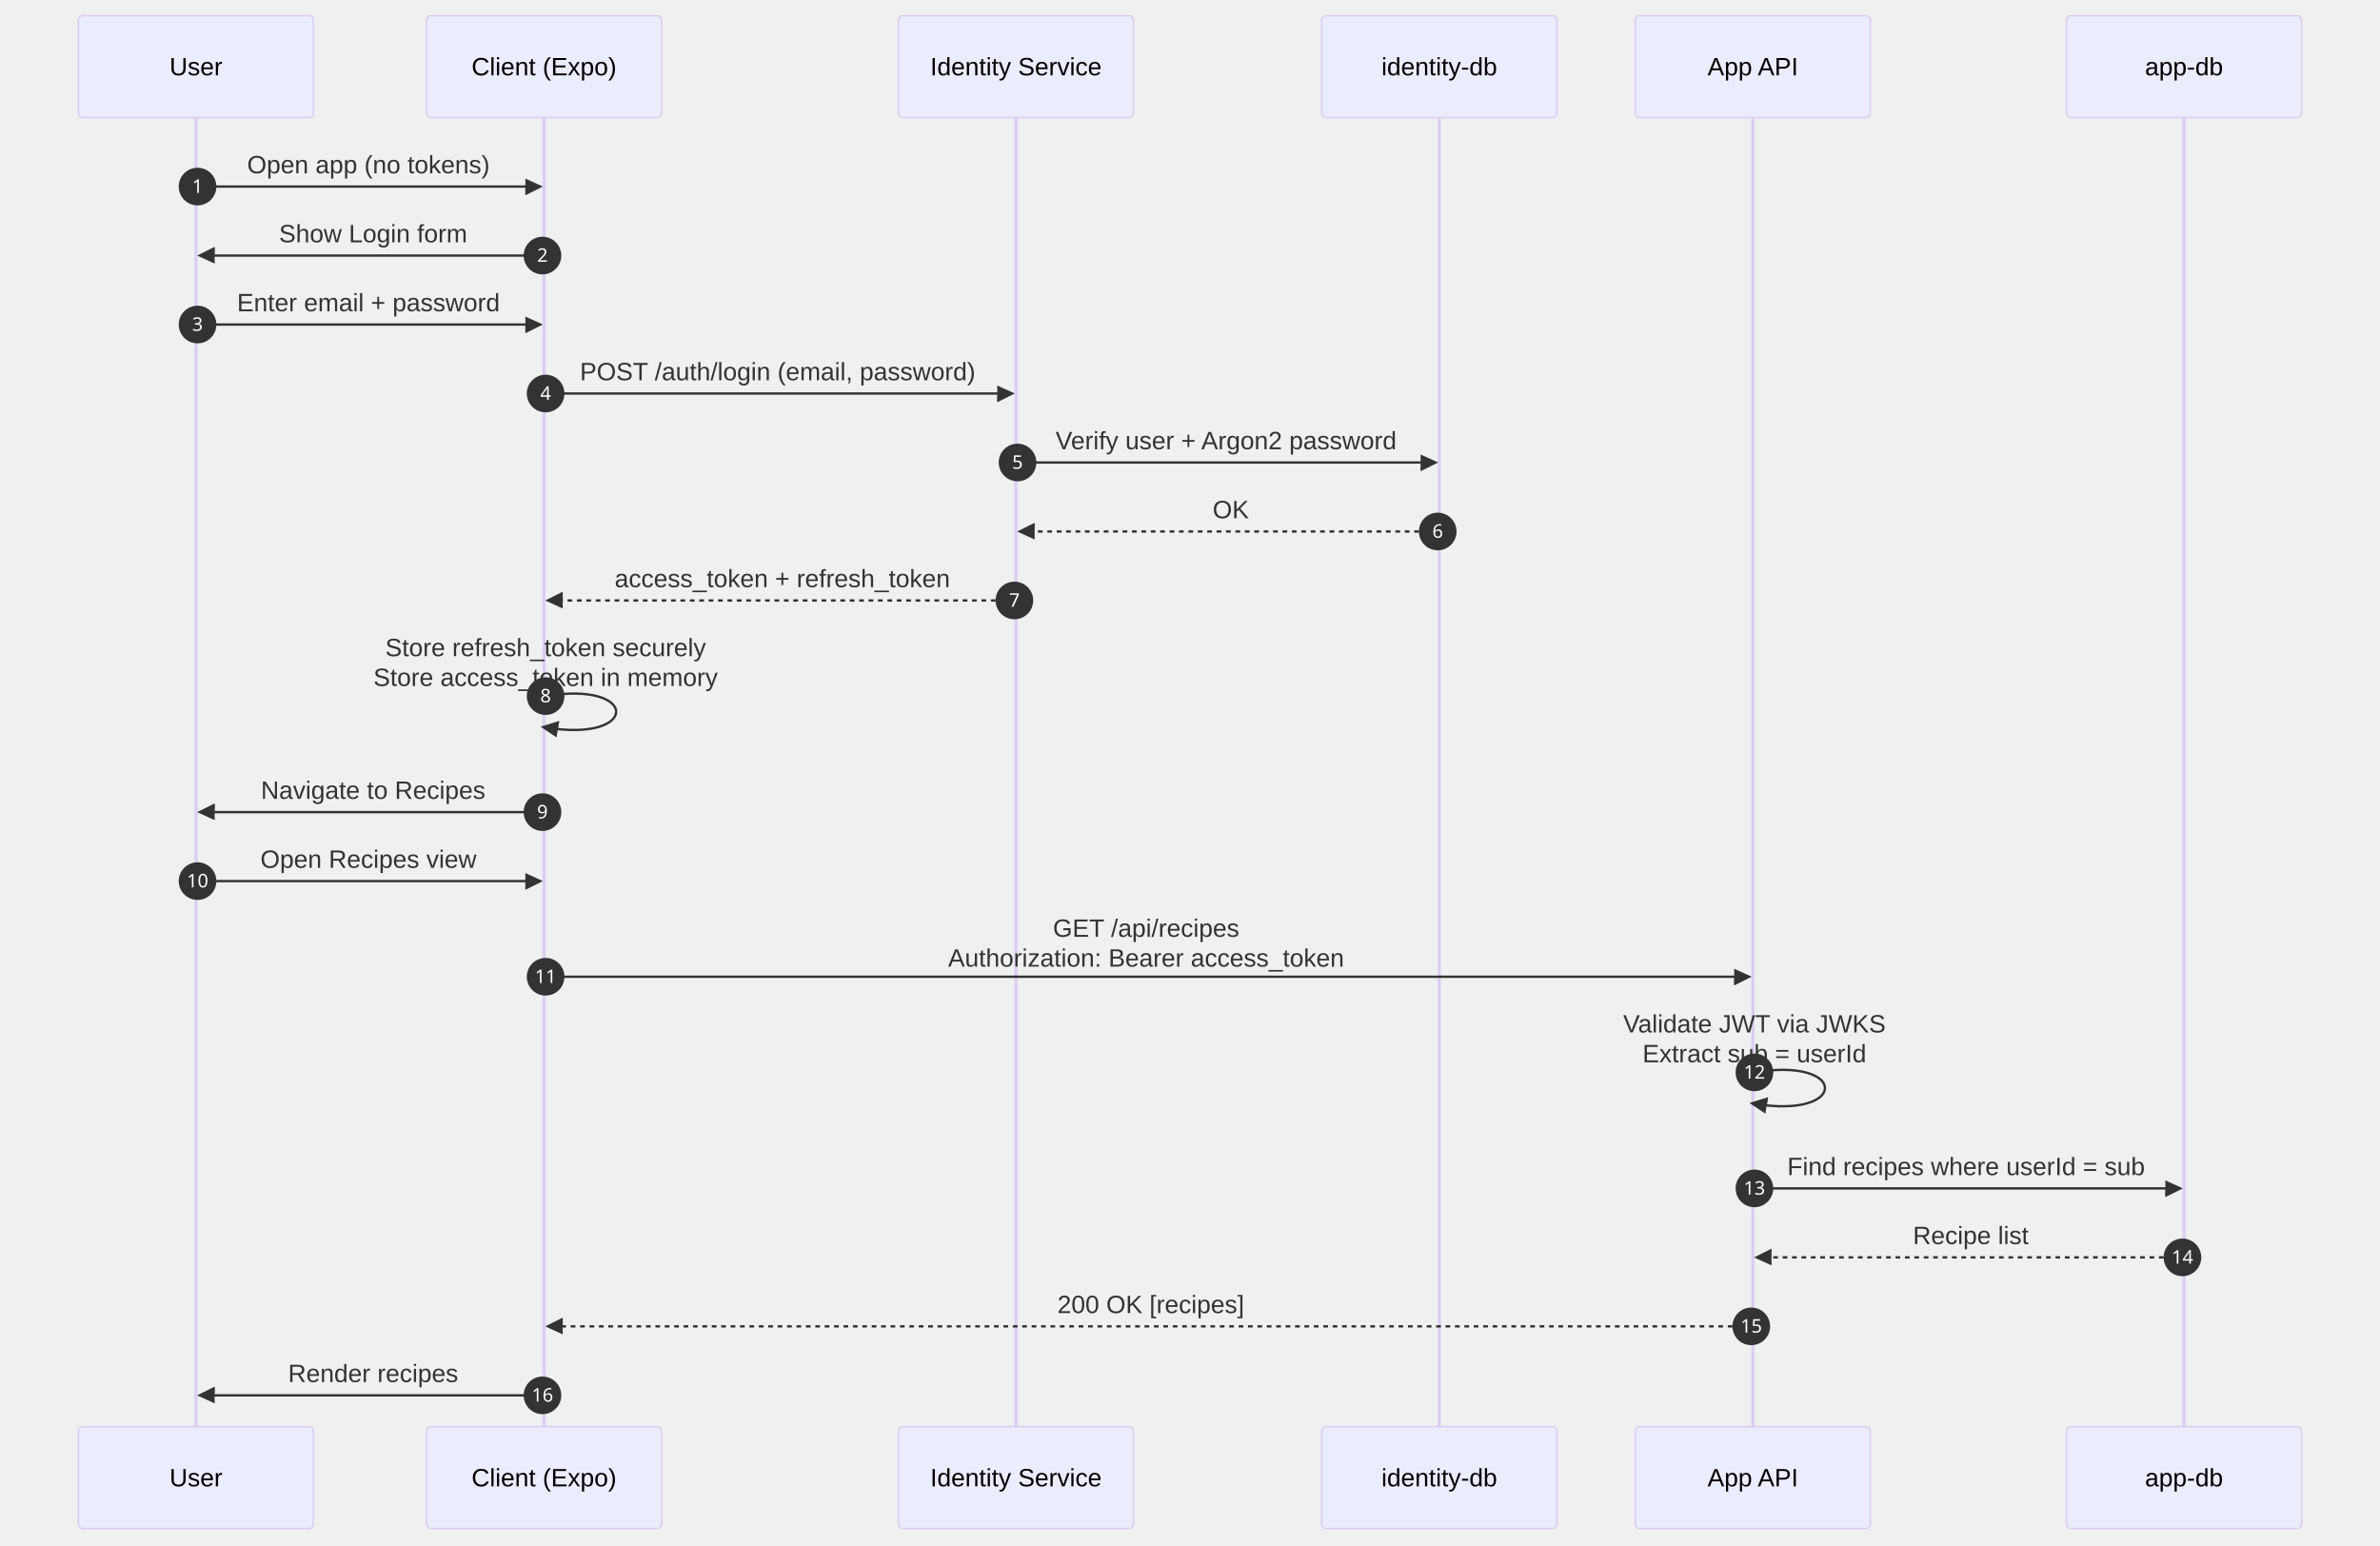
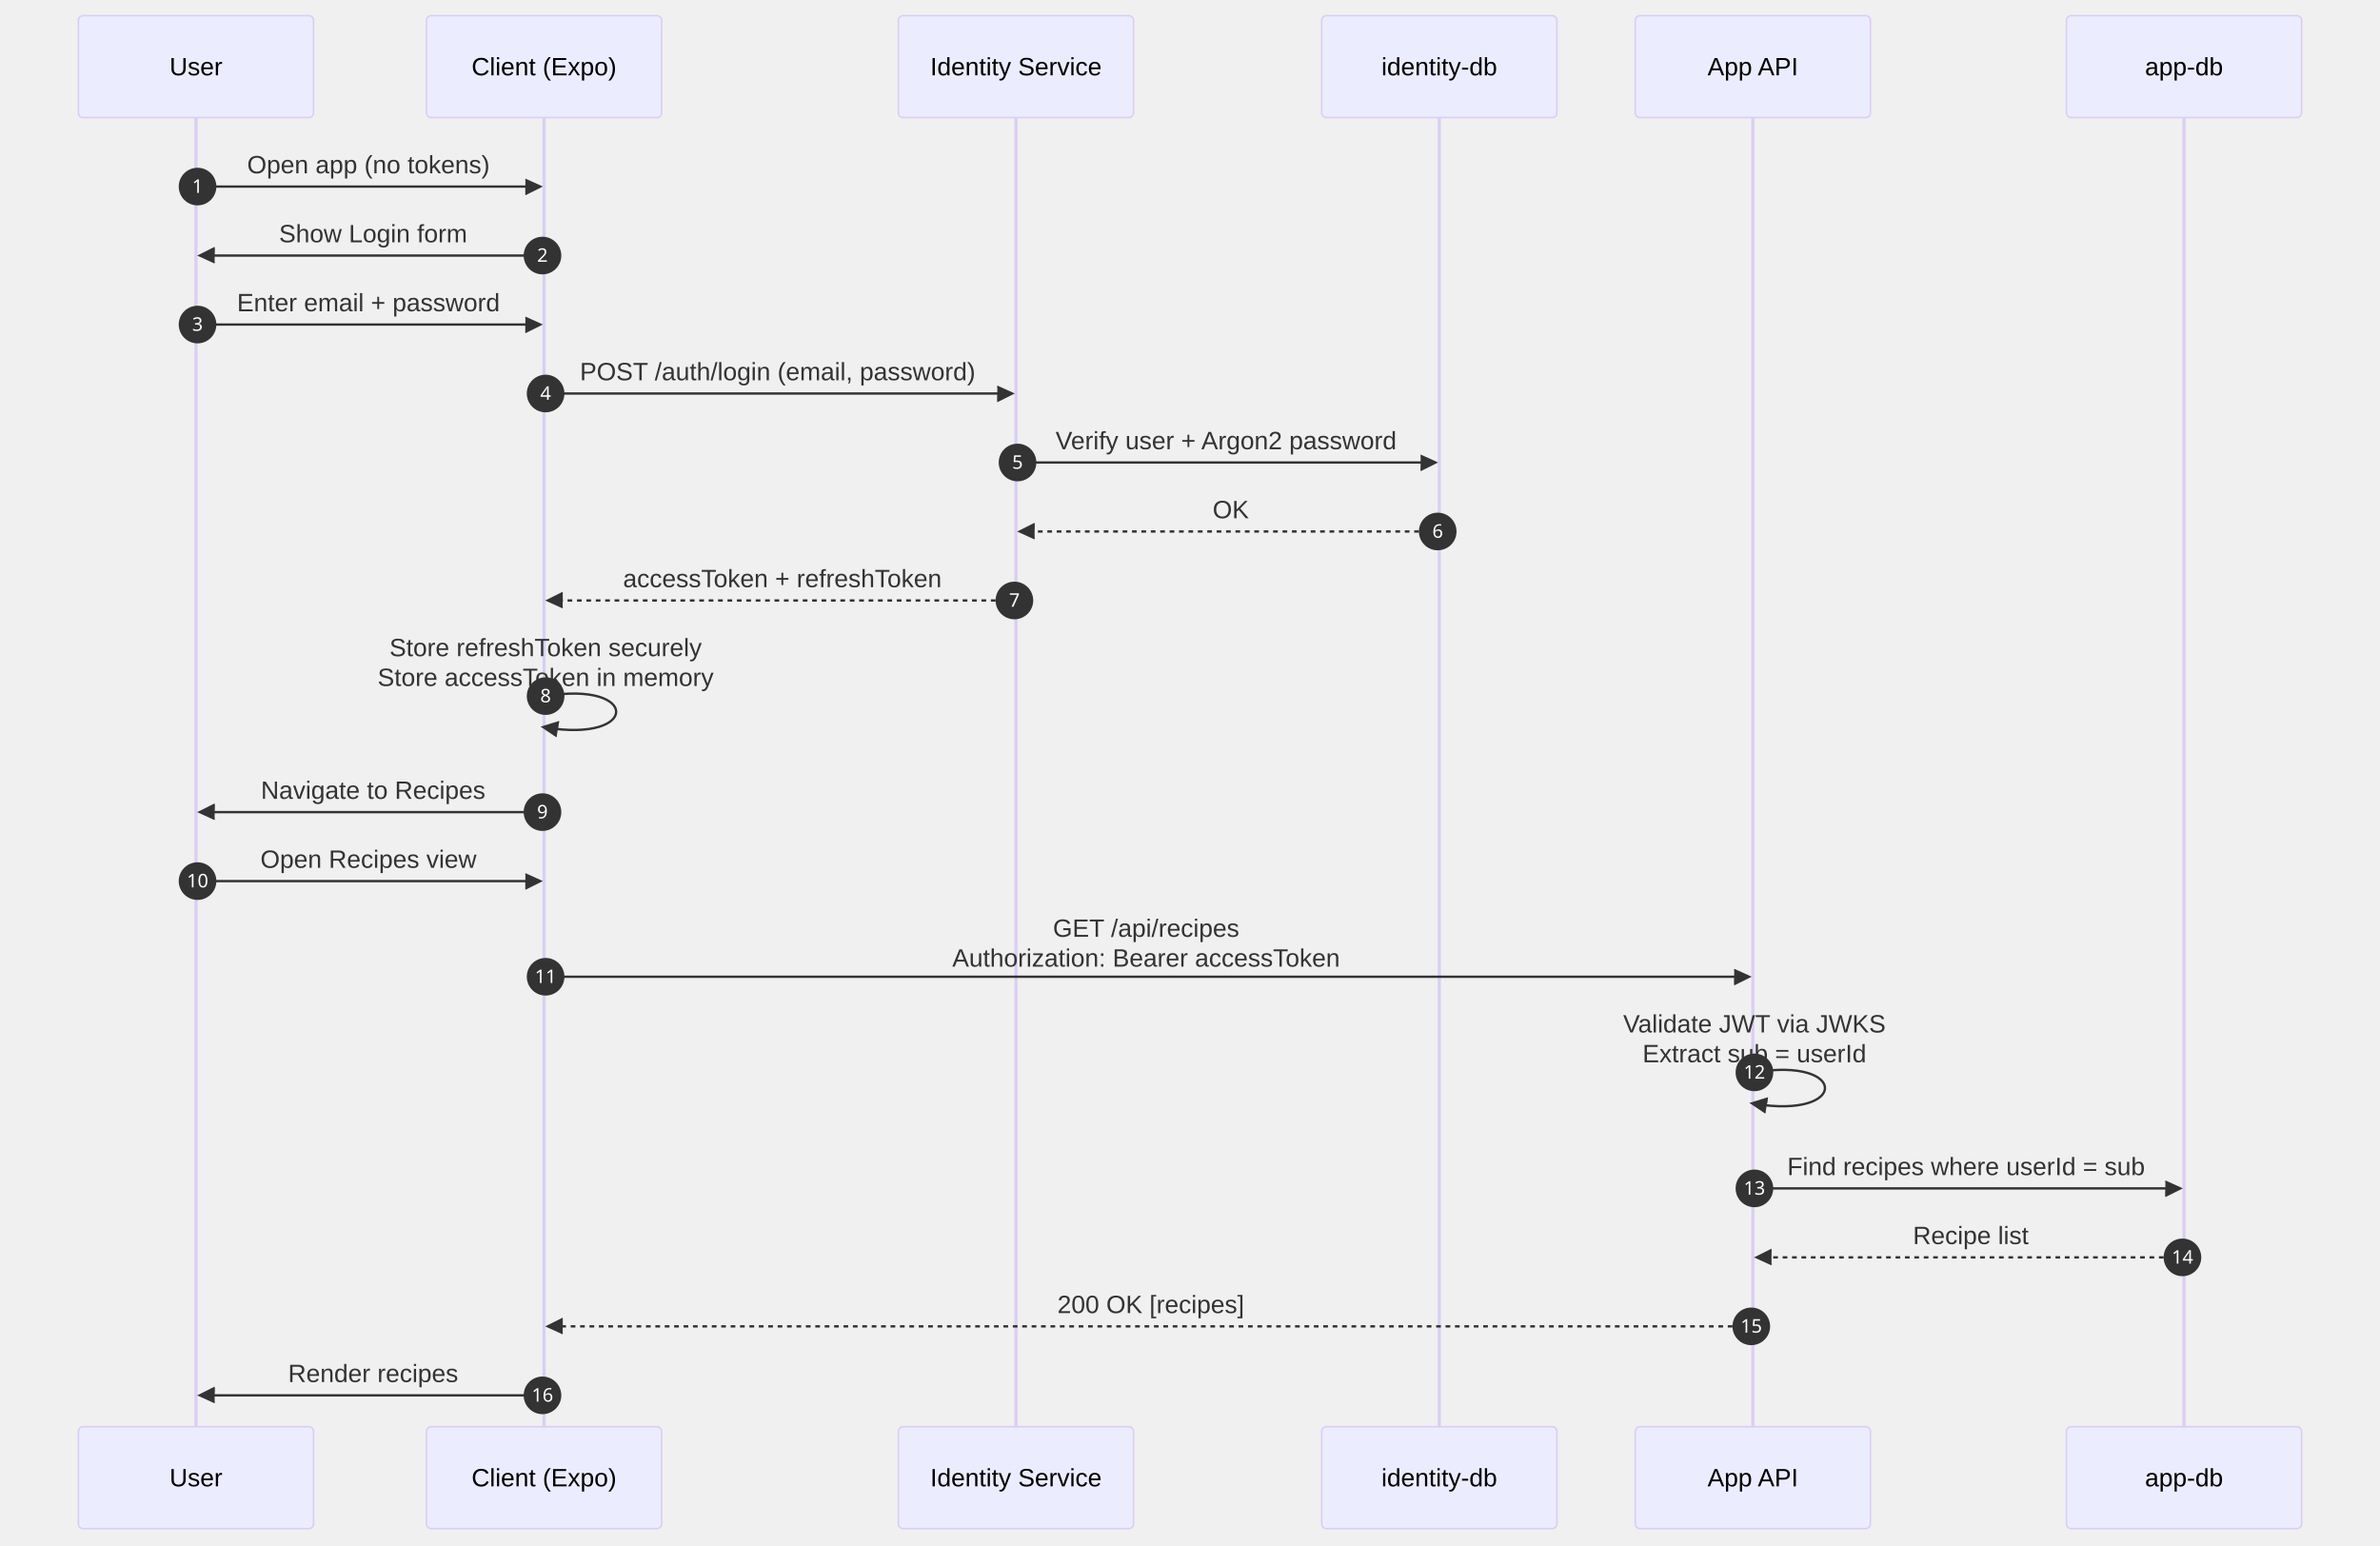
<svg xmlns="http://www.w3.org/2000/svg" id="my-svg" width="100%" style="max-width: 1518px; background-color: white;" viewBox="-50 -10 1518 986" role="graphics-document document" aria-roledescription="sequence">
  <g>
    <rect x="1268" y="900" fill="#eaeaea" stroke="#666" width="150" height="65" name="APPDB" rx="3" ry="3" class="actor actor-bottom" />
    <text x="1343" y="932.5" dominant-baseline="central" alignment-baseline="central" class="actor actor-box" style="text-anchor: middle; font-size: 16px; font-weight: 400;">
      <tspan x="1343" dy="0">app-db</tspan>
    </text>
  </g>
  <g>
    <rect x="993" y="900" fill="#eaeaea" stroke="#666" width="150" height="65" name="API" rx="3" ry="3" class="actor actor-bottom" />
    <text x="1068" y="932.5" dominant-baseline="central" alignment-baseline="central" class="actor actor-box" style="text-anchor: middle; font-size: 16px; font-weight: 400;">
      <tspan x="1068" dy="0">App API</tspan>
    </text>
  </g>
  <g>
    <rect x="793" y="900" fill="#eaeaea" stroke="#666" width="150" height="65" name="IDDB" rx="3" ry="3" class="actor actor-bottom" />
    <text x="868" y="932.5" dominant-baseline="central" alignment-baseline="central" class="actor actor-box" style="text-anchor: middle; font-size: 16px; font-weight: 400;">
      <tspan x="868" dy="0">identity-db</tspan>
    </text>
  </g>
  <g>
    <rect x="523" y="900" fill="#eaeaea" stroke="#666" width="150" height="65" name="ID" rx="3" ry="3" class="actor actor-bottom" />
    <text x="598" y="932.5" dominant-baseline="central" alignment-baseline="central" class="actor actor-box" style="text-anchor: middle; font-size: 16px; font-weight: 400;">
      <tspan x="598" dy="0">Identity Service</tspan>
    </text>
  </g>
  <g>
    <rect x="222" y="900" fill="#eaeaea" stroke="#666" width="150" height="65" name="C" rx="3" ry="3" class="actor actor-bottom" />
    <text x="297" y="932.5" dominant-baseline="central" alignment-baseline="central" class="actor actor-box" style="text-anchor: middle; font-size: 16px; font-weight: 400;">
      <tspan x="297" dy="0">Client (Expo)</tspan>
    </text>
  </g>
  <g>
    <rect x="0" y="900" fill="#eaeaea" stroke="#666" width="150" height="65" name="U" rx="3" ry="3" class="actor actor-bottom" />
    <text x="75" y="932.5" dominant-baseline="central" alignment-baseline="central" class="actor actor-box" style="text-anchor: middle; font-size: 16px; font-weight: 400;">
      <tspan x="75" dy="0">User</tspan>
    </text>
  </g>
  <g>
    <line id="actor5" x1="1343" y1="65" x2="1343" y2="900" class="actor-line 200" stroke-width="0.5px" stroke="#999" name="APPDB" />
    <g id="root-5">
      <rect x="1268" y="0" fill="#eaeaea" stroke="#666" width="150" height="65" name="APPDB" rx="3" ry="3" class="actor actor-top" />
      <text x="1343" y="32.5" dominant-baseline="central" alignment-baseline="central" class="actor actor-box" style="text-anchor: middle; font-size: 16px; font-weight: 400;">
        <tspan x="1343" dy="0">app-db</tspan>
      </text>
    </g>
  </g>
  <g>
    <line id="actor4" x1="1068" y1="65" x2="1068" y2="900" class="actor-line 200" stroke-width="0.5px" stroke="#999" name="API" />
    <g id="root-4">
      <rect x="993" y="0" fill="#eaeaea" stroke="#666" width="150" height="65" name="API" rx="3" ry="3" class="actor actor-top" />
      <text x="1068" y="32.5" dominant-baseline="central" alignment-baseline="central" class="actor actor-box" style="text-anchor: middle; font-size: 16px; font-weight: 400;">
        <tspan x="1068" dy="0">App API</tspan>
      </text>
    </g>
  </g>
  <g>
    <line id="actor3" x1="868" y1="65" x2="868" y2="900" class="actor-line 200" stroke-width="0.5px" stroke="#999" name="IDDB" />
    <g id="root-3">
      <rect x="793" y="0" fill="#eaeaea" stroke="#666" width="150" height="65" name="IDDB" rx="3" ry="3" class="actor actor-top" />
      <text x="868" y="32.5" dominant-baseline="central" alignment-baseline="central" class="actor actor-box" style="text-anchor: middle; font-size: 16px; font-weight: 400;">
        <tspan x="868" dy="0">identity-db</tspan>
      </text>
    </g>
  </g>
  <g>
    <line id="actor2" x1="598" y1="65" x2="598" y2="900" class="actor-line 200" stroke-width="0.5px" stroke="#999" name="ID" />
    <g id="root-2">
      <rect x="523" y="0" fill="#eaeaea" stroke="#666" width="150" height="65" name="ID" rx="3" ry="3" class="actor actor-top" />
      <text x="598" y="32.5" dominant-baseline="central" alignment-baseline="central" class="actor actor-box" style="text-anchor: middle; font-size: 16px; font-weight: 400;">
        <tspan x="598" dy="0">Identity Service</tspan>
      </text>
    </g>
  </g>
  <g>
    <line id="actor1" x1="297" y1="65" x2="297" y2="900" class="actor-line 200" stroke-width="0.5px" stroke="#999" name="C" />
    <g id="root-1">
      <rect x="222" y="0" fill="#eaeaea" stroke="#666" width="150" height="65" name="C" rx="3" ry="3" class="actor actor-top" />
      <text x="297" y="32.5" dominant-baseline="central" alignment-baseline="central" class="actor actor-box" style="text-anchor: middle; font-size: 16px; font-weight: 400;">
        <tspan x="297" dy="0">Client (Expo)</tspan>
      </text>
    </g>
  </g>
  <g>
    <line id="actor0" x1="75" y1="65" x2="75" y2="900" class="actor-line 200" stroke-width="0.5px" stroke="#999" name="U" />
    <g id="root-0">
      <rect x="0" y="0" fill="#eaeaea" stroke="#666" width="150" height="65" name="U" rx="3" ry="3" class="actor actor-top" />
      <text x="75" y="32.5" dominant-baseline="central" alignment-baseline="central" class="actor actor-box" style="text-anchor: middle; font-size: 16px; font-weight: 400;">
        <tspan x="75" dy="0">User</tspan>
      </text>
    </g>
  </g>
  <style>#my-svg{font-family:"trebuchet ms",verdana,arial,sans-serif;font-size:16px;fill:#333;}@keyframes edge-animation-frame{from{stroke-dashoffset:0;}}@keyframes dash{to{stroke-dashoffset:0;}}#my-svg .edge-animation-slow{stroke-dasharray:9,5!important;stroke-dashoffset:900;animation:dash 50s linear infinite;stroke-linecap:round;}#my-svg .edge-animation-fast{stroke-dasharray:9,5!important;stroke-dashoffset:900;animation:dash 20s linear infinite;stroke-linecap:round;}#my-svg .error-icon{fill:#552222;}#my-svg .error-text{fill:#552222;stroke:#552222;}#my-svg .edge-thickness-normal{stroke-width:1px;}#my-svg .edge-thickness-thick{stroke-width:3.5px;}#my-svg .edge-pattern-solid{stroke-dasharray:0;}#my-svg .edge-thickness-invisible{stroke-width:0;fill:none;}#my-svg .edge-pattern-dashed{stroke-dasharray:3;}#my-svg .edge-pattern-dotted{stroke-dasharray:2;}#my-svg .marker{fill:#333333;stroke:#333333;}#my-svg .marker.cross{stroke:#333333;}#my-svg svg{font-family:"trebuchet ms",verdana,arial,sans-serif;font-size:16px;}#my-svg p{margin:0;}#my-svg .actor{stroke:hsl(259.626, 59.777%, 87.902%);fill:#ECECFF;}#my-svg text.actor&gt;tspan{fill:black;stroke:none;}#my-svg .actor-line{stroke:hsl(259.626, 59.777%, 87.902%);}#my-svg .innerArc{stroke-width:1.5;stroke-dasharray:none;}#my-svg .messageLine0{stroke-width:1.5;stroke-dasharray:none;stroke:#333;}#my-svg .messageLine1{stroke-width:1.5;stroke-dasharray:2,2;stroke:#333;}#my-svg #arrowhead path{fill:#333;stroke:#333;}#my-svg .sequenceNumber{fill:white;}#my-svg #sequencenumber{fill:#333;}#my-svg #crosshead path{fill:#333;stroke:#333;}#my-svg .messageText{fill:#333;stroke:none;}#my-svg .labelBox{stroke:hsl(259.626, 59.777%, 87.902%);fill:#ECECFF;}#my-svg .labelText,#my-svg .labelText&gt;tspan{fill:black;stroke:none;}#my-svg .loopText,#my-svg .loopText&gt;tspan{fill:black;stroke:none;}#my-svg .loopLine{stroke-width:2px;stroke-dasharray:2,2;stroke:hsl(259.626, 59.777%, 87.902%);fill:hsl(259.626, 59.777%, 87.902%);}#my-svg .note{stroke:#aaaa33;fill:#fff5ad;}#my-svg .noteText,#my-svg .noteText&gt;tspan{fill:black;stroke:none;}#my-svg .activation0{fill:#f4f4f4;stroke:#666;}#my-svg .activation1{fill:#f4f4f4;stroke:#666;}#my-svg .activation2{fill:#f4f4f4;stroke:#666;}#my-svg .actorPopupMenu{position:absolute;}#my-svg .actorPopupMenuPanel{position:absolute;fill:#ECECFF;box-shadow:0px 8px 16px 0px rgba(0,0,0,0.2);filter:drop-shadow(3px 5px 2px rgb(0 0 0 / 0.4));}#my-svg .actor-man line{stroke:hsl(259.626, 59.777%, 87.902%);fill:#ECECFF;}#my-svg .actor-man circle,#my-svg line{stroke:hsl(259.626, 59.777%, 87.902%);fill:#ECECFF;stroke-width:2px;}#my-svg :root{--mermaid-font-family:"trebuchet ms",verdana,arial,sans-serif;}</style>
  <g />
  <defs>
    <symbol id="computer" width="24" height="24">
      <path transform="scale(.5)" d="M2 2v13h20v-13h-20zm18 11h-16v-9h16v9zm-10.228 6l.466-1h3.524l.467 1h-4.457zm14.228 3h-24l2-6h2.104l-1.33 4h18.45l-1.297-4h2.073l2 6zm-5-10h-14v-7h14v7z" />
    </symbol>
  </defs>
  <defs>
    <symbol id="database" fill-rule="evenodd" clip-rule="evenodd">
      <path transform="scale(.5)" d="M12.258.001l.256.004.255.005.253.008.251.01.249.012.247.015.246.016.242.019.241.02.239.023.236.024.233.027.231.028.229.031.225.032.223.034.22.036.217.038.214.04.211.041.208.043.205.045.201.046.198.048.194.05.191.051.187.053.183.054.18.056.175.057.172.059.168.06.163.061.16.063.155.064.15.066.074.033.073.033.071.034.07.034.069.035.068.035.067.035.066.035.064.036.064.036.062.036.06.036.06.037.058.037.058.037.055.038.055.038.053.038.052.038.051.039.05.039.048.039.047.039.045.04.044.04.043.04.041.04.04.041.039.041.037.041.036.041.034.041.033.042.032.042.03.042.029.042.027.042.026.043.024.043.023.043.021.043.02.043.018.044.017.043.015.044.013.044.012.044.011.045.009.044.007.045.006.045.004.045.002.045.001.045v17l-.001.045-.002.045-.004.045-.006.045-.007.045-.009.044-.011.045-.012.044-.013.044-.015.044-.017.043-.018.044-.02.043-.021.043-.023.043-.024.043-.026.043-.027.042-.029.042-.03.042-.032.042-.033.042-.034.041-.036.041-.037.041-.039.041-.04.041-.041.04-.043.04-.044.04-.045.04-.047.039-.048.039-.05.039-.051.039-.052.038-.053.038-.055.038-.055.038-.058.037-.058.037-.06.037-.06.036-.062.036-.064.036-.064.036-.066.035-.067.035-.068.035-.069.035-.07.034-.071.034-.073.033-.074.033-.15.066-.155.064-.16.063-.163.061-.168.06-.172.059-.175.057-.18.056-.183.054-.187.053-.191.051-.194.05-.198.048-.201.046-.205.045-.208.043-.211.041-.214.04-.217.038-.22.036-.223.034-.225.032-.229.031-.231.028-.233.027-.236.024-.239.023-.241.02-.242.019-.246.016-.247.015-.249.012-.251.01-.253.008-.255.005-.256.004-.258.001-.258-.001-.256-.004-.255-.005-.253-.008-.251-.01-.249-.012-.247-.015-.245-.016-.243-.019-.241-.02-.238-.023-.236-.024-.234-.027-.231-.028-.228-.031-.226-.032-.223-.034-.22-.036-.217-.038-.214-.04-.211-.041-.208-.043-.204-.045-.201-.046-.198-.048-.195-.05-.19-.051-.187-.053-.184-.054-.179-.056-.176-.057-.172-.059-.167-.06-.164-.061-.159-.063-.155-.064-.151-.066-.074-.033-.072-.033-.072-.034-.07-.034-.069-.035-.068-.035-.067-.035-.066-.035-.064-.036-.063-.036-.062-.036-.061-.036-.06-.037-.058-.037-.057-.037-.056-.038-.055-.038-.053-.038-.052-.038-.051-.039-.049-.039-.049-.039-.046-.039-.046-.04-.044-.04-.043-.04-.041-.04-.04-.041-.039-.041-.037-.041-.036-.041-.034-.041-.033-.042-.032-.042-.03-.042-.029-.042-.027-.042-.026-.043-.024-.043-.023-.043-.021-.043-.02-.043-.018-.044-.017-.043-.015-.044-.013-.044-.012-.044-.011-.045-.009-.044-.007-.045-.006-.045-.004-.045-.002-.045-.001-.045v-17l.001-.045.002-.045.004-.045.006-.045.007-.045.009-.044.011-.045.012-.044.013-.044.015-.044.017-.043.018-.044.02-.043.021-.043.023-.043.024-.043.026-.043.027-.042.029-.042.03-.042.032-.042.033-.042.034-.041.036-.041.037-.041.039-.041.04-.041.041-.04.043-.04.044-.04.046-.04.046-.039.049-.039.049-.039.051-.039.052-.038.053-.038.055-.038.056-.038.057-.037.058-.037.06-.037.061-.036.062-.036.063-.036.064-.036.066-.035.067-.035.068-.035.069-.035.07-.034.072-.034.072-.033.074-.033.151-.066.155-.064.159-.063.164-.061.167-.06.172-.059.176-.057.179-.056.184-.054.187-.053.19-.051.195-.05.198-.048.201-.046.204-.045.208-.043.211-.041.214-.04.217-.038.22-.036.223-.034.226-.032.228-.031.231-.028.234-.027.236-.024.238-.023.241-.02.243-.019.245-.016.247-.015.249-.012.251-.01.253-.008.255-.005.256-.004.258-.001.258.001zm-9.258 20.499v.01l.001.021.003.021.004.022.005.021.006.022.007.022.009.023.01.022.011.023.012.023.013.023.015.023.016.024.017.023.018.024.019.024.021.024.022.025.023.024.024.025.052.049.056.05.061.051.066.051.07.051.075.051.079.052.084.052.088.052.092.052.097.052.102.051.105.052.11.052.114.051.119.051.123.051.127.05.131.05.135.05.139.048.144.049.147.047.152.047.155.047.16.045.163.045.167.043.171.043.176.041.178.041.183.039.187.039.19.037.194.035.197.035.202.033.204.031.209.03.212.029.216.027.219.025.222.024.226.021.23.02.233.018.236.016.24.015.243.012.246.01.249.008.253.005.256.004.259.001.26-.001.257-.004.254-.005.25-.008.247-.011.244-.012.241-.014.237-.016.233-.018.231-.021.226-.021.224-.024.22-.026.216-.027.212-.028.21-.031.205-.031.202-.034.198-.034.194-.036.191-.037.187-.039.183-.04.179-.04.175-.042.172-.043.168-.044.163-.045.16-.046.155-.046.152-.047.148-.048.143-.049.139-.049.136-.05.131-.05.126-.05.123-.051.118-.052.114-.051.11-.052.106-.052.101-.052.096-.052.092-.052.088-.053.083-.051.079-.052.074-.052.07-.051.065-.051.06-.051.056-.05.051-.05.023-.024.023-.025.021-.024.02-.024.019-.024.018-.024.017-.024.015-.023.014-.024.013-.023.012-.023.01-.023.01-.022.008-.022.006-.022.006-.022.004-.022.004-.021.001-.021.001-.021v-4.127l-.077.055-.08.053-.083.054-.085.053-.087.052-.09.052-.093.051-.095.05-.097.05-.1.049-.102.049-.105.048-.106.047-.109.047-.111.046-.114.045-.115.045-.118.044-.12.043-.122.042-.124.042-.126.041-.128.04-.13.04-.132.038-.134.038-.135.037-.138.037-.139.035-.142.035-.143.034-.144.033-.147.032-.148.031-.15.03-.151.03-.153.029-.154.027-.156.027-.158.026-.159.025-.161.024-.162.023-.163.022-.165.021-.166.02-.167.019-.169.018-.169.017-.171.016-.173.015-.173.014-.175.013-.175.012-.177.011-.178.01-.179.008-.179.008-.181.006-.182.005-.182.004-.184.003-.184.002h-.37l-.184-.002-.184-.003-.182-.004-.182-.005-.181-.006-.179-.008-.179-.008-.178-.01-.176-.011-.176-.012-.175-.013-.173-.014-.172-.015-.171-.016-.17-.017-.169-.018-.167-.019-.166-.02-.165-.021-.163-.022-.162-.023-.161-.024-.159-.025-.157-.026-.156-.027-.155-.027-.153-.029-.151-.03-.15-.03-.148-.031-.146-.032-.145-.033-.143-.034-.141-.035-.14-.035-.137-.037-.136-.037-.134-.038-.132-.038-.13-.04-.128-.04-.126-.041-.124-.042-.122-.042-.12-.044-.117-.043-.116-.045-.113-.045-.112-.046-.109-.047-.106-.047-.105-.048-.102-.049-.1-.049-.097-.05-.095-.05-.093-.052-.09-.051-.087-.052-.085-.053-.083-.054-.08-.054-.077-.054v4.127zm0-5.654v.011l.001.021.003.021.004.021.005.022.006.022.007.022.009.022.01.022.011.023.012.023.013.023.015.024.016.023.017.024.018.024.019.024.021.024.022.024.023.025.024.024.052.05.056.05.061.05.066.051.07.051.075.052.079.051.084.052.088.052.092.052.097.052.102.052.105.052.11.051.114.051.119.052.123.05.127.051.131.05.135.049.139.049.144.048.147.048.152.047.155.046.16.045.163.045.167.044.171.042.176.042.178.04.183.04.187.038.19.037.194.036.197.034.202.033.204.032.209.03.212.028.216.027.219.025.222.024.226.022.23.02.233.018.236.016.24.014.243.012.246.01.249.008.253.006.256.003.259.001.26-.001.257-.003.254-.006.25-.008.247-.01.244-.012.241-.015.237-.016.233-.018.231-.02.226-.022.224-.024.22-.025.216-.027.212-.029.21-.03.205-.032.202-.033.198-.035.194-.036.191-.037.187-.039.183-.039.179-.041.175-.042.172-.043.168-.044.163-.045.16-.045.155-.047.152-.047.148-.048.143-.048.139-.05.136-.049.131-.05.126-.051.123-.051.118-.051.114-.052.11-.052.106-.052.101-.052.096-.052.092-.052.088-.052.083-.052.079-.052.074-.051.07-.052.065-.051.06-.05.056-.051.051-.049.023-.025.023-.024.021-.025.02-.024.019-.024.018-.024.017-.024.015-.023.014-.023.013-.024.012-.022.01-.023.01-.023.008-.022.006-.022.006-.022.004-.021.004-.022.001-.021.001-.021v-4.139l-.077.054-.08.054-.083.054-.085.052-.087.053-.09.051-.093.051-.095.051-.097.05-.1.049-.102.049-.105.048-.106.047-.109.047-.111.046-.114.045-.115.044-.118.044-.12.044-.122.042-.124.042-.126.041-.128.04-.13.039-.132.039-.134.038-.135.037-.138.036-.139.036-.142.035-.143.033-.144.033-.147.033-.148.031-.15.03-.151.03-.153.028-.154.028-.156.027-.158.026-.159.025-.161.024-.162.023-.163.022-.165.021-.166.02-.167.019-.169.018-.169.017-.171.016-.173.015-.173.014-.175.013-.175.012-.177.011-.178.009-.179.009-.179.007-.181.007-.182.005-.182.004-.184.003-.184.002h-.37l-.184-.002-.184-.003-.182-.004-.182-.005-.181-.007-.179-.007-.179-.009-.178-.009-.176-.011-.176-.012-.175-.013-.173-.014-.172-.015-.171-.016-.17-.017-.169-.018-.167-.019-.166-.02-.165-.021-.163-.022-.162-.023-.161-.024-.159-.025-.157-.026-.156-.027-.155-.028-.153-.028-.151-.03-.15-.03-.148-.031-.146-.033-.145-.033-.143-.033-.141-.035-.14-.036-.137-.036-.136-.037-.134-.038-.132-.039-.13-.039-.128-.04-.126-.041-.124-.042-.122-.043-.12-.043-.117-.044-.116-.044-.113-.046-.112-.046-.109-.046-.106-.047-.105-.048-.102-.049-.1-.049-.097-.05-.095-.051-.093-.051-.09-.051-.087-.053-.085-.052-.083-.054-.08-.054-.077-.054v4.139zm0-5.666v.011l.001.02.003.022.004.021.005.022.006.021.007.022.009.023.01.022.011.023.012.023.013.023.015.023.016.024.017.024.018.023.019.024.021.025.022.024.023.024.024.025.052.05.056.05.061.05.066.051.07.051.075.052.079.051.084.052.088.052.092.052.097.052.102.052.105.051.11.052.114.051.119.051.123.051.127.05.131.05.135.05.139.049.144.048.147.048.152.047.155.046.16.045.163.045.167.043.171.043.176.042.178.04.183.04.187.038.19.037.194.036.197.034.202.033.204.032.209.03.212.028.216.027.219.025.222.024.226.021.23.02.233.018.236.017.24.014.243.012.246.01.249.008.253.006.256.003.259.001.26-.001.257-.003.254-.006.25-.008.247-.01.244-.013.241-.014.237-.016.233-.018.231-.02.226-.022.224-.024.22-.025.216-.027.212-.029.21-.03.205-.032.202-.033.198-.035.194-.036.191-.037.187-.039.183-.039.179-.041.175-.042.172-.043.168-.044.163-.045.16-.045.155-.047.152-.047.148-.048.143-.049.139-.049.136-.049.131-.051.126-.05.123-.051.118-.052.114-.051.11-.052.106-.052.101-.052.096-.052.092-.052.088-.052.083-.052.079-.052.074-.052.07-.051.065-.051.06-.051.056-.05.051-.049.023-.025.023-.025.021-.024.02-.024.019-.024.018-.024.017-.024.015-.023.014-.024.013-.023.012-.023.01-.022.01-.023.008-.022.006-.022.006-.022.004-.022.004-.021.001-.021.001-.021v-4.153l-.077.054-.08.054-.083.053-.085.053-.087.053-.09.051-.093.051-.095.051-.097.05-.1.049-.102.048-.105.048-.106.048-.109.046-.111.046-.114.046-.115.044-.118.044-.12.043-.122.043-.124.042-.126.041-.128.04-.13.039-.132.039-.134.038-.135.037-.138.036-.139.036-.142.034-.143.034-.144.033-.147.032-.148.032-.15.03-.151.03-.153.028-.154.028-.156.027-.158.026-.159.024-.161.024-.162.023-.163.023-.165.021-.166.02-.167.019-.169.018-.169.017-.171.016-.173.015-.173.014-.175.013-.175.012-.177.01-.178.01-.179.009-.179.007-.181.006-.182.006-.182.004-.184.003-.184.001-.185.001-.185-.001-.184-.001-.184-.003-.182-.004-.182-.006-.181-.006-.179-.007-.179-.009-.178-.01-.176-.01-.176-.012-.175-.013-.173-.014-.172-.015-.171-.016-.17-.017-.169-.018-.167-.019-.166-.02-.165-.021-.163-.023-.162-.023-.161-.024-.159-.024-.157-.026-.156-.027-.155-.028-.153-.028-.151-.03-.15-.03-.148-.032-.146-.032-.145-.033-.143-.034-.141-.034-.14-.036-.137-.036-.136-.037-.134-.038-.132-.039-.13-.039-.128-.041-.126-.041-.124-.041-.122-.043-.12-.043-.117-.044-.116-.044-.113-.046-.112-.046-.109-.046-.106-.048-.105-.048-.102-.048-.1-.05-.097-.049-.095-.051-.093-.051-.09-.052-.087-.052-.085-.053-.083-.053-.08-.054-.077-.054v4.153zm8.74-8.179l-.257.004-.254.005-.25.008-.247.011-.244.012-.241.014-.237.016-.233.018-.231.021-.226.022-.224.023-.22.026-.216.027-.212.028-.21.031-.205.032-.202.033-.198.034-.194.036-.191.038-.187.038-.183.04-.179.041-.175.042-.172.043-.168.043-.163.045-.16.046-.155.046-.152.048-.148.048-.143.048-.139.049-.136.05-.131.05-.126.051-.123.051-.118.051-.114.052-.11.052-.106.052-.101.052-.096.052-.092.052-.088.052-.083.052-.079.052-.074.051-.07.052-.065.051-.06.05-.056.05-.051.05-.023.025-.023.024-.021.024-.02.025-.019.024-.018.024-.017.023-.015.024-.014.023-.013.023-.012.023-.01.023-.01.022-.008.022-.006.023-.006.021-.004.022-.004.021-.001.021-.001.021.001.021.001.021.004.021.004.022.006.021.006.023.008.022.01.022.01.023.012.023.013.023.014.023.015.024.017.023.018.024.019.024.02.025.021.024.023.024.023.025.051.05.056.05.06.05.065.051.07.052.074.051.079.052.083.052.088.052.092.052.096.052.101.052.106.052.11.052.114.052.118.051.123.051.126.051.131.05.136.05.139.049.143.048.148.048.152.048.155.046.16.046.163.045.168.043.172.043.175.042.179.041.183.04.187.038.191.038.194.036.198.034.202.033.205.032.21.031.212.028.216.027.22.026.224.023.226.022.231.021.233.018.237.016.241.014.244.012.247.011.25.008.254.005.257.004.26.001.26-.001.257-.004.254-.005.25-.008.247-.011.244-.012.241-.014.237-.016.233-.018.231-.021.226-.022.224-.023.22-.026.216-.027.212-.028.21-.031.205-.032.202-.033.198-.034.194-.036.191-.038.187-.038.183-.04.179-.041.175-.042.172-.043.168-.043.163-.045.16-.046.155-.046.152-.048.148-.048.143-.048.139-.049.136-.05.131-.05.126-.051.123-.051.118-.051.114-.052.11-.052.106-.052.101-.052.096-.052.092-.052.088-.052.083-.052.079-.052.074-.051.07-.052.065-.051.06-.05.056-.05.051-.05.023-.025.023-.024.021-.024.02-.025.019-.024.018-.024.017-.023.015-.024.014-.023.013-.023.012-.023.01-.023.01-.022.008-.022.006-.023.006-.021.004-.022.004-.021.001-.021.001-.021-.001-.021-.001-.021-.004-.021-.004-.022-.006-.021-.006-.023-.008-.022-.01-.022-.01-.023-.012-.023-.013-.023-.014-.023-.015-.024-.017-.023-.018-.024-.019-.024-.02-.025-.021-.024-.023-.024-.023-.025-.051-.05-.056-.05-.06-.05-.065-.051-.07-.052-.074-.051-.079-.052-.083-.052-.088-.052-.092-.052-.096-.052-.101-.052-.106-.052-.11-.052-.114-.052-.118-.051-.123-.051-.126-.051-.131-.05-.136-.05-.139-.049-.143-.048-.148-.048-.152-.048-.155-.046-.16-.046-.163-.045-.168-.043-.172-.043-.175-.042-.179-.041-.183-.04-.187-.038-.191-.038-.194-.036-.198-.034-.202-.033-.205-.032-.21-.031-.212-.028-.216-.027-.22-.026-.224-.023-.226-.022-.231-.021-.233-.018-.237-.016-.241-.014-.244-.012-.247-.011-.25-.008-.254-.005-.257-.004-.26-.001-.26.001z" />
    </symbol>
  </defs>
  <defs>
    <symbol id="clock" width="24" height="24">
      <path transform="scale(.5)" d="M12 2c5.514 0 10 4.486 10 10s-4.486 10-10 10-10-4.486-10-10 4.486-10 10-10zm0-2c-6.627 0-12 5.373-12 12s5.373 12 12 12 12-5.373 12-12-5.373-12-12-12zm5.848 12.459c.202.038.202.333.001.372-1.907.361-6.045 1.111-6.547 1.111-.719 0-1.301-.582-1.301-1.301 0-.512.77-5.447 1.125-7.445.034-.192.312-.181.343.014l.985 6.238 5.394 1.011z" />
    </symbol>
  </defs>
  <defs>
    <marker id="arrowhead" refX="7.9" refY="5" markerUnits="userSpaceOnUse" markerWidth="12" markerHeight="12" orient="auto-start-reverse">
      <path d="M -1 0 L 10 5 L 0 10 z" />
    </marker>
  </defs>
  <defs>
    <marker id="crosshead" markerWidth="15" markerHeight="8" orient="auto" refX="4" refY="4.5">
      <path fill="none" stroke="#000000" stroke-width="1pt" d="M 1,2 L 6,7 M 6,2 L 1,7" style="stroke-dasharray: 0, 0;" />
    </marker>
  </defs>
  <defs>
    <marker id="filled-head" refX="15.5" refY="7" markerWidth="20" markerHeight="28" orient="auto">
      <path d="M 18,7 L9,13 L14,7 L9,1 Z" />
    </marker>
  </defs>
  <defs>
    <marker id="sequencenumber" refX="15" refY="15" markerWidth="60" markerHeight="40" orient="auto">
      <circle cx="15" cy="15" r="6" />
    </marker>
  </defs>
  <text x="185" y="80" text-anchor="middle" dominant-baseline="middle" alignment-baseline="middle" class="messageText" dy="1em" style="font-size: 16px; font-weight: 400;">Open app (no tokens)</text>
  <line x1="76" y1="109" x2="293" y2="109" class="messageLine0" stroke-width="2" stroke="none" marker-end="url(#arrowhead)" style="fill: none;" />
  <line x1="76" y1="109" x2="76" y2="109" stroke-width="0" marker-start="url(#sequencenumber)" />
  <text x="76" y="113" font-family="sans-serif" font-size="12px" text-anchor="middle" class="sequenceNumber">1</text>
  <text x="188" y="124" text-anchor="middle" dominant-baseline="middle" alignment-baseline="middle" class="messageText" dy="1em" style="font-size: 16px; font-weight: 400;">Show Login form</text>
  <line x1="296" y1="153" x2="79" y2="153" class="messageLine0" stroke-width="2" stroke="none" marker-end="url(#arrowhead)" style="fill: none;" />
  <line x1="296" y1="153" x2="296" y2="153" stroke-width="0" marker-start="url(#sequencenumber)" />
  <text x="296" y="157" font-family="sans-serif" font-size="12px" text-anchor="middle" class="sequenceNumber">2</text>
  <text x="185" y="168" text-anchor="middle" dominant-baseline="middle" alignment-baseline="middle" class="messageText" dy="1em" style="font-size: 16px; font-weight: 400;">Enter email + password</text>
  <line x1="76" y1="197" x2="293" y2="197" class="messageLine0" stroke-width="2" stroke="none" marker-end="url(#arrowhead)" style="fill: none;" />
  <line x1="76" y1="197" x2="76" y2="197" stroke-width="0" marker-start="url(#sequencenumber)" />
  <text x="76" y="201" font-family="sans-serif" font-size="12px" text-anchor="middle" class="sequenceNumber">3</text>
  <text x="446" y="212" text-anchor="middle" dominant-baseline="middle" alignment-baseline="middle" class="messageText" dy="1em" style="font-size: 16px; font-weight: 400;">POST /auth/login (email, password)</text>
  <line x1="298" y1="241" x2="594" y2="241" class="messageLine0" stroke-width="2" stroke="none" marker-end="url(#arrowhead)" style="fill: none;" />
  <line x1="298" y1="241" x2="298" y2="241" stroke-width="0" marker-start="url(#sequencenumber)" />
  <text x="298" y="245" font-family="sans-serif" font-size="12px" text-anchor="middle" class="sequenceNumber">4</text>
  <text x="732" y="256" text-anchor="middle" dominant-baseline="middle" alignment-baseline="middle" class="messageText" dy="1em" style="font-size: 16px; font-weight: 400;">Verify user + Argon2 password</text>
  <line x1="599" y1="285" x2="864" y2="285" class="messageLine0" stroke-width="2" stroke="none" marker-end="url(#arrowhead)" style="fill: none;" />
  <line x1="599" y1="285" x2="599" y2="285" stroke-width="0" marker-start="url(#sequencenumber)" />
  <text x="599" y="289" font-family="sans-serif" font-size="12px" text-anchor="middle" class="sequenceNumber">5</text>
  <text x="735" y="300" text-anchor="middle" dominant-baseline="middle" alignment-baseline="middle" class="messageText" dy="1em" style="font-size: 16px; font-weight: 400;">OK</text>
  <line x1="867" y1="329" x2="602" y2="329" class="messageLine1" stroke-width="2" stroke="none" marker-end="url(#arrowhead)" style="stroke-dasharray: 3, 3; fill: none;" />
  <line x1="867" y1="329" x2="867" y2="329" stroke-width="0" marker-start="url(#sequencenumber)" />
  <text x="867" y="333" font-family="sans-serif" font-size="12px" text-anchor="middle" class="sequenceNumber">6</text>
-   <text x="449" y="344" text-anchor="middle" dominant-baseline="middle" alignment-baseline="middle" class="messageText" dy="1em" style="font-size: 16px; font-weight: 400;">access_token + refresh_token</text>
+   <text x="449" y="344" text-anchor="middle" dominant-baseline="middle" alignment-baseline="middle" class="messageText" dy="1em" style="font-size: 16px; font-weight: 400;">accessToken + refreshToken</text>
  <line x1="597" y1="373" x2="301" y2="373" class="messageLine1" stroke-width="2" stroke="none" marker-end="url(#arrowhead)" style="stroke-dasharray: 3, 3; fill: none;" />
  <line x1="597" y1="373" x2="597" y2="373" stroke-width="0" marker-start="url(#sequencenumber)" />
  <text x="597" y="377" font-family="sans-serif" font-size="12px" text-anchor="middle" class="sequenceNumber">7</text>
-   <text x="298" y="388" text-anchor="middle" dominant-baseline="middle" alignment-baseline="middle" class="messageText" dy="1em" style="font-size: 16px; font-weight: 400;">Store refresh_token securely</text>
-   <text x="298" y="407" text-anchor="middle" dominant-baseline="middle" alignment-baseline="middle" class="messageText" dy="1em" style="font-size: 16px; font-weight: 400;">Store access_token in memory</text>
+   <text x="298" y="388" text-anchor="middle" dominant-baseline="middle" alignment-baseline="middle" class="messageText" dy="1em" style="font-size: 16px; font-weight: 400;">Store refreshToken securely</text>
+   <text x="298" y="407" text-anchor="middle" dominant-baseline="middle" alignment-baseline="middle" class="messageText" dy="1em" style="font-size: 16px; font-weight: 400;">Store accessToken in memory</text>
  <path d="M 298,434 C 358,424 358,464 298,454" class="messageLine0" stroke-width="2" stroke="none" marker-end="url(#arrowhead)" style="fill: none;" />
  <line x1="298" y1="434" x2="298" y2="434" stroke-width="0" marker-start="url(#sequencenumber)" />
  <text x="298" y="438" font-family="sans-serif" font-size="12px" text-anchor="middle" class="sequenceNumber">8</text>
  <text x="188" y="479" text-anchor="middle" dominant-baseline="middle" alignment-baseline="middle" class="messageText" dy="1em" style="font-size: 16px; font-weight: 400;">Navigate to Recipes</text>
  <line x1="296" y1="508" x2="79" y2="508" class="messageLine0" stroke-width="2" stroke="none" marker-end="url(#arrowhead)" style="fill: none;" />
  <line x1="296" y1="508" x2="296" y2="508" stroke-width="0" marker-start="url(#sequencenumber)" />
  <text x="296" y="512" font-family="sans-serif" font-size="12px" text-anchor="middle" class="sequenceNumber">9</text>
  <text x="185" y="523" text-anchor="middle" dominant-baseline="middle" alignment-baseline="middle" class="messageText" dy="1em" style="font-size: 16px; font-weight: 400;">Open Recipes view</text>
  <line x1="76" y1="552" x2="293" y2="552" class="messageLine0" stroke-width="2" stroke="none" marker-end="url(#arrowhead)" style="fill: none;" />
  <line x1="76" y1="552" x2="76" y2="552" stroke-width="0" marker-start="url(#sequencenumber)" />
  <text x="76" y="556" font-family="sans-serif" font-size="12px" text-anchor="middle" class="sequenceNumber">10</text>
  <text x="681" y="567" text-anchor="middle" dominant-baseline="middle" alignment-baseline="middle" class="messageText" dy="1em" style="font-size: 16px; font-weight: 400;">GET /api/recipes</text>
-   <text x="681" y="586" text-anchor="middle" dominant-baseline="middle" alignment-baseline="middle" class="messageText" dy="1em" style="font-size: 16px; font-weight: 400;">Authorization: Bearer access_token</text>
+   <text x="681" y="586" text-anchor="middle" dominant-baseline="middle" alignment-baseline="middle" class="messageText" dy="1em" style="font-size: 16px; font-weight: 400;">Authorization: Bearer accessToken</text>
  <line x1="298" y1="613" x2="1064" y2="613" class="messageLine0" stroke-width="2" stroke="none" marker-end="url(#arrowhead)" style="fill: none;" />
  <line x1="298" y1="613" x2="298" y2="613" stroke-width="0" marker-start="url(#sequencenumber)" />
  <text x="298" y="617" font-family="sans-serif" font-size="12px" text-anchor="middle" class="sequenceNumber">11</text>
  <text x="1069" y="628" text-anchor="middle" dominant-baseline="middle" alignment-baseline="middle" class="messageText" dy="1em" style="font-size: 16px; font-weight: 400;">Validate JWT via JWKS</text>
  <text x="1069" y="647" text-anchor="middle" dominant-baseline="middle" alignment-baseline="middle" class="messageText" dy="1em" style="font-size: 16px; font-weight: 400;">Extract sub = userId</text>
  <path d="M 1069,674 C 1129,664 1129,704 1069,694" class="messageLine0" stroke-width="2" stroke="none" marker-end="url(#arrowhead)" style="fill: none;" />
  <line x1="1069" y1="674" x2="1069" y2="674" stroke-width="0" marker-start="url(#sequencenumber)" />
  <text x="1069" y="678" font-family="sans-serif" font-size="12px" text-anchor="middle" class="sequenceNumber">12</text>
  <text x="1204" y="719" text-anchor="middle" dominant-baseline="middle" alignment-baseline="middle" class="messageText" dy="1em" style="font-size: 16px; font-weight: 400;">Find recipes where userId = sub</text>
  <line x1="1069" y1="748" x2="1339" y2="748" class="messageLine0" stroke-width="2" stroke="none" marker-end="url(#arrowhead)" style="fill: none;" />
  <line x1="1069" y1="748" x2="1069" y2="748" stroke-width="0" marker-start="url(#sequencenumber)" />
  <text x="1069" y="752" font-family="sans-serif" font-size="12px" text-anchor="middle" class="sequenceNumber">13</text>
  <text x="1207" y="763" text-anchor="middle" dominant-baseline="middle" alignment-baseline="middle" class="messageText" dy="1em" style="font-size: 16px; font-weight: 400;">Recipe list</text>
  <line x1="1342" y1="792" x2="1072" y2="792" class="messageLine1" stroke-width="2" stroke="none" marker-end="url(#arrowhead)" style="stroke-dasharray: 3, 3; fill: none;" />
  <line x1="1342" y1="792" x2="1342" y2="792" stroke-width="0" marker-start="url(#sequencenumber)" />
  <text x="1342" y="796" font-family="sans-serif" font-size="12px" text-anchor="middle" class="sequenceNumber">14</text>
  <text x="684" y="807" text-anchor="middle" dominant-baseline="middle" alignment-baseline="middle" class="messageText" dy="1em" style="font-size: 16px; font-weight: 400;">200 OK [recipes]</text>
  <line x1="1067" y1="836" x2="301" y2="836" class="messageLine1" stroke-width="2" stroke="none" marker-end="url(#arrowhead)" style="stroke-dasharray: 3, 3; fill: none;" />
  <line x1="1067" y1="836" x2="1067" y2="836" stroke-width="0" marker-start="url(#sequencenumber)" />
  <text x="1067" y="840" font-family="sans-serif" font-size="12px" text-anchor="middle" class="sequenceNumber">15</text>
  <text x="188" y="851" text-anchor="middle" dominant-baseline="middle" alignment-baseline="middle" class="messageText" dy="1em" style="font-size: 16px; font-weight: 400;">Render recipes</text>
  <line x1="296" y1="880" x2="79" y2="880" class="messageLine0" stroke-width="2" stroke="none" marker-end="url(#arrowhead)" style="fill: none;" />
  <line x1="296" y1="880" x2="296" y2="880" stroke-width="0" marker-start="url(#sequencenumber)" />
  <text x="296" y="884" font-family="sans-serif" font-size="12px" text-anchor="middle" class="sequenceNumber">16</text>
</svg>
